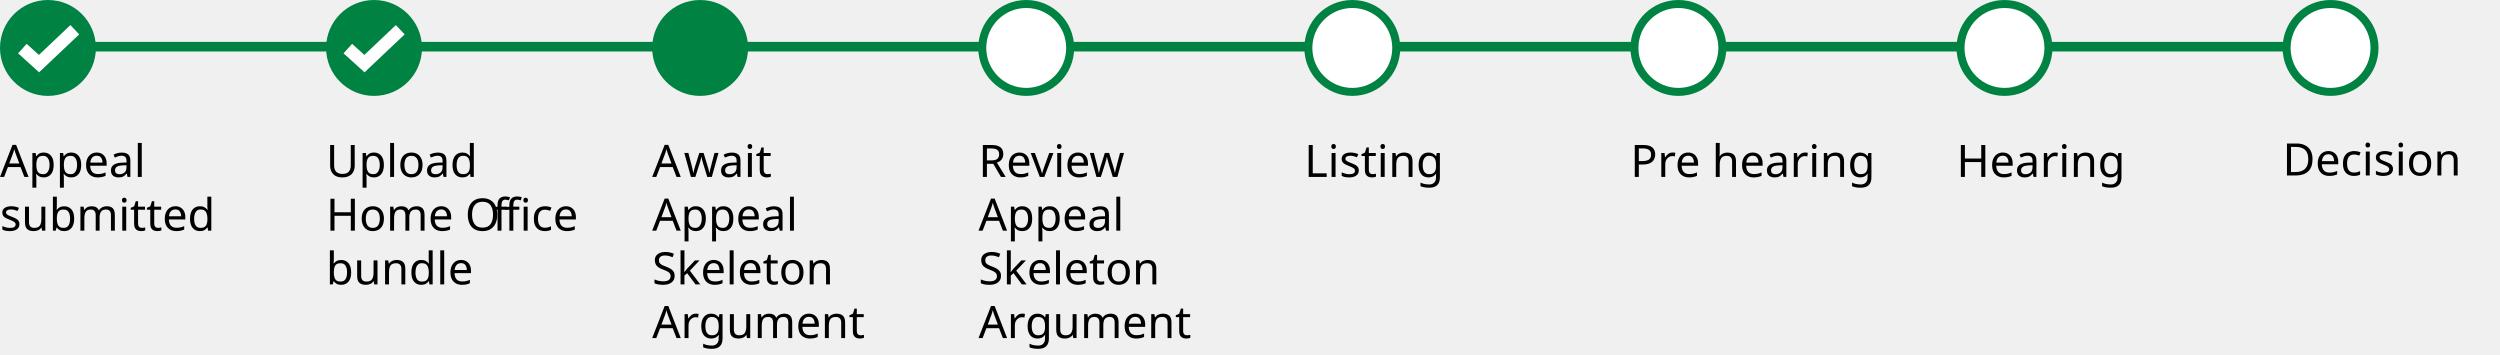
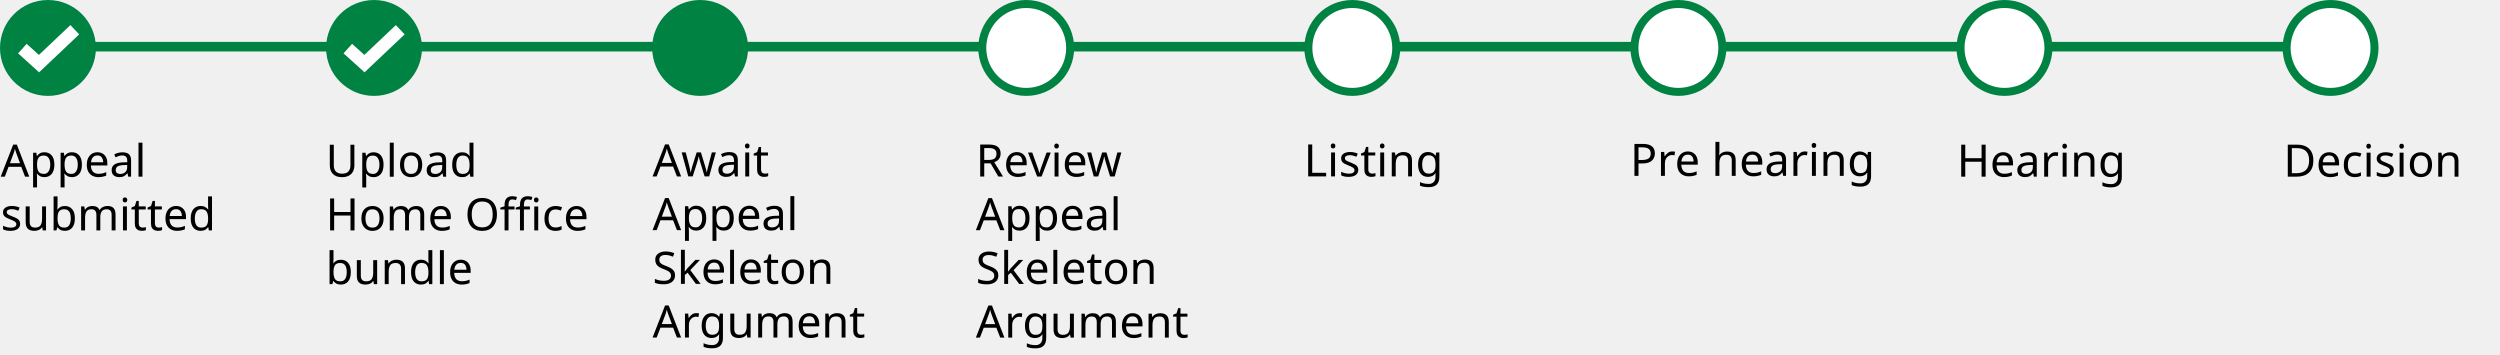
<svg xmlns="http://www.w3.org/2000/svg" version="1.1" id="Layer_1" x="0px" y="0px" width="782px" height="110.9px" viewBox="0 0 782 110.9" style="enable-background:new 0 0 782 110.9;" xml:space="preserve">
  <style type="text/css">
- 	.st0{fill-rule:evenodd;clip-rule:evenodd;fill:#F3F2F1;}
- 	.st1{fill:none;stroke:#008242;stroke-width:3;stroke-miterlimit:10;}
- 	.st2{fill:#008242;}
- 	.st3{fill:#FFFFFF;}
- 	.st4{fill:none;stroke:#FFFFFF;stroke-width:4;stroke-miterlimit:10;}
- 	.st5{fill:none;}
- 	.st6{font-family:'ArialMT';}
- 	.st7{font-size:14px;}
- 	.st8{font-family:'Arial-BoldMT';}
- 	.st9{fill:#F3F2F1;}
- 	.st10{fill:#1D70B8;}
- 	.st11{fill:#F8F8F8;}
- 	.st12{fill:#FFFFFF;stroke:#979797;stroke-width:3;}
- 	.st13{fill:#D7D7D7;}
- 	.st14{fill:none;stroke:#979797;}
- 	.st15{fill:none;stroke:#979797;stroke-linecap:square;}
- 	.st16{fill:#C9E1F1;}
- 	.st17{fill:#FFFFFF;stroke:#000000;stroke-width:3;}
- 	.st18{fill:none;stroke:#FF0000;stroke-width:2;}
- 	.st19{fill:#9B9B9B;}
- 	.st20{fill-rule:evenodd;clip-rule:evenodd;fill:#D8D8D8;}
- 	.st21{fill:#FFFFFF;stroke:#9B9B9B;}
- 	.st22{fill:none;stroke:#9B9B9B;}
- 	.st23{fill:#FFFFFF;stroke:#FF0000;stroke-width:2;}
- 	.st24{fill-rule:evenodd;clip-rule:evenodd;fill:#F8E71C;}
- 	.st25{fill-rule:evenodd;clip-rule:evenodd;}
- 	.st26{fill:none;stroke:#FFFFFF;stroke-width:4;stroke-linecap:square;}
- 	.st27{fill-rule:evenodd;clip-rule:evenodd;fill:#FFFFFF;}
- 	.st28{fill-rule:evenodd;clip-rule:evenodd;fill:#00703C;}
- 	.st29{fill:#B10E1E;}
- 	.st30{fill-rule:evenodd;clip-rule:evenodd;fill:#B10E1E;}
- 	.st31{fill-rule:evenodd;clip-rule:evenodd;fill:#B10E1E;stroke:#979797;}
- 	.st32{fill-rule:evenodd;clip-rule:evenodd;fill:#D0021B;}
+ 	.st0{fill:#F3F2F1;}
+ 	.st1{fill-rule:evenodd;clip-rule:evenodd;fill:#F3F2F1;}
+ 	.st2{fill:none;stroke:#008242;stroke-width:3;stroke-miterlimit:10;}
+ 	.st3{fill:#008242;}
+ 	.st4{fill:#FFFFFF;}
+ 	.st5{fill:none;stroke:#FFFFFF;stroke-width:4;stroke-miterlimit:10;}
+ 	.st6{fill:#1D70B8;}
+ 	.st7{fill:#F8F8F8;}
+ 	.st8{fill:#FFFFFF;stroke:#979797;stroke-width:3;}
+ 	.st9{fill:#D7D7D7;}
+ 	.st10{fill:none;stroke:#979797;}
+ 	.st11{fill:none;stroke:#979797;stroke-linecap:square;}
+ 	.st12{fill:#C9E1F1;}
+ 	.st13{fill:#FFFFFF;stroke:#000000;stroke-width:3;}
+ 	.st14{fill:none;stroke:#FF0000;stroke-width:2;}
+ 	.st15{fill:#9B9B9B;}
+ 	.st16{fill-rule:evenodd;clip-rule:evenodd;fill:#D8D8D8;}
+ 	.st17{fill:#FFFFFF;stroke:#9B9B9B;}
+ 	.st18{fill:none;stroke:#9B9B9B;}
+ 	.st19{fill:#FFFFFF;stroke:#FF0000;stroke-width:2;}
+ 	.st20{fill-rule:evenodd;clip-rule:evenodd;fill:#F8E71C;}
+ 	.st21{fill-rule:evenodd;clip-rule:evenodd;}
+ 	.st22{fill:none;stroke:#FFFFFF;stroke-width:4;stroke-linecap:square;}
+ 	.st23{fill-rule:evenodd;clip-rule:evenodd;fill:#FFFFFF;}
+ 	.st24{fill-rule:evenodd;clip-rule:evenodd;fill:#00703C;}
+ 	.st25{fill:#B10E1E;}
+ 	.st26{fill-rule:evenodd;clip-rule:evenodd;fill:#B10E1E;}
+ 	.st27{fill-rule:evenodd;clip-rule:evenodd;fill:#B10E1E;stroke:#979797;}
+ 	.st28{fill-rule:evenodd;clip-rule:evenodd;fill:#D0021B;}
+ 	.st29{fill:none;stroke:#DF0A15;stroke-miterlimit:10;}
+ 	.st30{fill:none;}
+ 	.st31{font-family:'ArialMT';}
+ 	.st32{font-size:14px;}
+ 	.st33{font-family:'Arial-BoldMT';}
+ 	.st34{fill:#F7931E;}
</style>
-   <line class="st1" x1="15" y1="14.6" x2="729" y2="14.6" />
+   <line class="st2" x1="15" y1="14.6" x2="729" y2="14.6" />
  <g>
-     <circle class="st2" cx="15" cy="15" r="15" />
+     <circle class="st3" cx="15" cy="15" r="15" />
  </g>
-   <polyline class="st4" points="7,15.2 12.2,19.9 23.4,9.3 " />
+   <polyline class="st5" points="7,15.2 12.2,19.9 23.4,9.3 " />
  <g>
-     <circle class="st2" cx="117" cy="15" r="15" />
+     <circle class="st3" cx="117" cy="15" r="15" />
  </g>
-   <polyline class="st4" points="108.8,15.2 114,19.9 125.2,9.3 " />
+   <polyline class="st5" points="108.8,15.2 114,19.9 125.2,9.3 " />
  <g>
-     <circle class="st2" cx="219" cy="15" r="15" />
+     <circle class="st3" cx="219" cy="15" r="15" />
  </g>
  <g>
-     <circle class="st3" cx="321" cy="15" r="13.8" />
+     <circle class="st4" cx="321" cy="15" r="13.8" />
    <g>
-       <path class="st2" d="M321,2.5c6.9,0,12.5,5.6,12.5,12.5s-5.6,12.5-12.5,12.5s-12.5-5.6-12.5-12.5S314.1,2.5,321,2.5 M321,0    c-8.3,0-15,6.7-15,15c0,8.3,6.7,15,15,15c8.3,0,15-6.7,15-15C336,6.7,329.3,0,321,0L321,0z" />
+       <path class="st3" d="M321,2.5c6.9,0,12.5,5.6,12.5,12.5s-5.6,12.5-12.5,12.5s-12.5-5.6-12.5-12.5S314.1,2.5,321,2.5 M321,0    c-8.3,0-15,6.7-15,15c0,8.3,6.7,15,15,15c8.3,0,15-6.7,15-15C336,6.7,329.3,0,321,0L321,0z" />
    </g>
  </g>
  <g>
-     <circle class="st3" cx="423" cy="15" r="13.8" />
+     <circle class="st4" cx="423" cy="15" r="13.8" />
    <g>
-       <path class="st2" d="M423,2.5c6.9,0,12.5,5.6,12.5,12.5s-5.6,12.5-12.5,12.5s-12.5-5.6-12.5-12.5S416.1,2.5,423,2.5 M423,0    c-8.3,0-15,6.7-15,15s6.7,15,15,15s15-6.7,15-15S431.3,0,423,0L423,0z" />
+       <path class="st3" d="M423,2.5c6.9,0,12.5,5.6,12.5,12.5s-5.6,12.5-12.5,12.5s-12.5-5.6-12.5-12.5S416.1,2.5,423,2.5 M423,0    c-8.3,0-15,6.7-15,15c0,8.3,6.7,15,15,15s15-6.7,15-15C438,6.7,431.3,0,423,0L423,0z" />
    </g>
  </g>
  <g>
-     <circle class="st3" cx="525" cy="15" r="13.8" />
+     <circle class="st4" cx="525" cy="15" r="13.8" />
    <g>
-       <path class="st2" d="M525,2.5c6.9,0,12.5,5.6,12.5,12.5s-5.6,12.5-12.5,12.5s-12.5-5.6-12.5-12.5S518.1,2.5,525,2.5 M525,0    c-8.3,0-15,6.7-15,15s6.7,15,15,15s15-6.7,15-15S533.3,0,525,0L525,0z" />
+       <path class="st3" d="M525,2.5c6.9,0,12.5,5.6,12.5,12.5s-5.6,12.5-12.5,12.5s-12.5-5.6-12.5-12.5S518.1,2.5,525,2.5 M525,0    c-8.3,0-15,6.7-15,15c0,8.3,6.7,15,15,15s15-6.7,15-15C540,6.7,533.3,0,525,0L525,0z" />
    </g>
  </g>
  <g>
-     <circle class="st3" cx="627" cy="15" r="13.8" />
+     <circle class="st4" cx="627" cy="15" r="13.8" />
    <g>
-       <path class="st2" d="M627,2.5c6.9,0,12.5,5.6,12.5,12.5s-5.6,12.5-12.5,12.5s-12.5-5.6-12.5-12.5S620.1,2.5,627,2.5 M627,0    c-8.3,0-15,6.7-15,15s6.7,15,15,15s15-6.7,15-15S635.3,0,627,0L627,0z" />
+       <path class="st3" d="M627,2.5c6.9,0,12.5,5.6,12.5,12.5s-5.6,12.5-12.5,12.5s-12.5-5.6-12.5-12.5S620.1,2.5,627,2.5 M627,0    c-8.3,0-15,6.7-15,15c0,8.3,6.7,15,15,15s15-6.7,15-15C642,6.7,635.3,0,627,0L627,0z" />
    </g>
  </g>
  <g>
-     <circle class="st3" cx="729" cy="15" r="13.8" />
+     <circle class="st4" cx="729" cy="15" r="13.8" />
    <g>
-       <path class="st2" d="M729,2.5c6.9,0,12.5,5.6,12.5,12.5s-5.6,12.5-12.5,12.5s-12.5-5.6-12.5-12.5S722.1,2.5,729,2.5 M729,0    c-8.3,0-15,6.7-15,15s6.7,15,15,15s15-6.7,15-15S737.3,0,729,0L729,0z" />
+       <path class="st3" d="M729,2.5c6.9,0,12.5,5.6,12.5,12.5s-5.6,12.5-12.5,12.5s-12.5-5.6-12.5-12.5S722.1,2.5,729,2.5 M729,0    c-8.3,0-15,6.7-15,15c0,8.3,6.7,15,15,15s15-6.7,15-15C744,6.7,737.3,0,729,0L729,0z" />
    </g>
  </g>
-   <rect y="45.3" class="st5" width="64.8" height="27.4" />
-   <text transform="matrix(1 0 0 1 -5.817729e-04 55.3533)">
-     <tspan x="0" y="0" class="st6 st7">Appeal </tspan>
-     <tspan x="0" y="16.8" class="st6 st7">submitted</tspan>
-   </text>
-   <rect x="102" y="45.3" class="st5" width="78.5" height="44.2" />
-   <text transform="matrix(1 0 0 1 102.0002 55.3533)">
-     <tspan x="0" y="0" class="st6 st7">Upload </tspan>
-     <tspan x="0" y="16.8" class="st6 st7">Home O</tspan>
-     <tspan x="52.1" y="16.8" class="st6 st7">f</tspan>
-     <tspan x="55.8" y="16.8" class="st6 st7">fice </tspan>
-     <tspan x="0" y="33.6" class="st6 st7">bundle</tspan>
-   </text>
-   <rect x="204" y="45.3" class="st5" width="70.7" height="62.7" />
-   <text transform="matrix(1 0 0 1 204.0004 55.3538)">
-     <tspan x="0" y="0" class="st8 st7">A</tspan>
-     <tspan x="9.9" y="0" class="st8 st7">wait </tspan>
-     <tspan x="0" y="16.8" class="st8 st7">Appeal </tspan>
-     <tspan x="0" y="33.6" class="st8 st7">Skeleton </tspan>
-     <tspan x="0" y="50.4" class="st8 st7">Argument</tspan>
-   </text>
-   <rect x="306.1" y="45.3" class="st5" width="61.9" height="62.7" />
-   <text transform="matrix(1 0 0 1 306.0812 55.3533)">
-     <tspan x="0" y="0" class="st6 st7">Review </tspan>
-     <tspan x="0" y="16.8" class="st6 st7">Appeal </tspan>
-     <tspan x="0" y="33.6" class="st6 st7">Skeleton </tspan>
-     <tspan x="0" y="50.4" class="st6 st7">Argument</tspan>
-   </text>
-   <rect x="408" y="45.3" class="st5" width="47.1" height="12.1" />
-   <text transform="matrix(1 0 0 1 408.0004 55.3533)" class="st6 st7">Listing</text>
-   <rect x="510" y="45.3" class="st5" width="82" height="10.6" />
-   <text transform="matrix(1 0 0 1 510.0004 55.3533)" class="st6 st7">Pre hearing</text>
-   <rect x="612" y="45.3" class="st5" width="53" height="12.1" />
-   <text transform="matrix(1 0 0 1 612.0004 55.3533)" class="st6 st7">Hearing</text>
-   <rect x="714" y="44.9" class="st5" width="69.3" height="11.1" />
-   <text transform="matrix(1 0 0 1 714.0004 54.8926)" class="st6 st7">Decision</text>
+   <g>
+     <rect x="0.2" y="45.2" class="st30" width="76.9" height="73.3" />
+     <text transform="matrix(1 0 0 1 0.2181 55.2662)">
+       <tspan x="0" y="0" class="st31 st32">Appeal</tspan>
+       <tspan x="0" y="16.8" class="st31 st32">submitted</tspan>
+     </text>
+     <rect x="101.9" y="45.3" class="st30" width="99" height="56.5" />
+     <text transform="matrix(1 0 0 1 101.8969 55.2762)">
+       <tspan x="0" y="0" class="st31 st32">Upload</tspan>
+       <tspan x="0" y="16.8" class="st31 st32">Home Office</tspan>
+       <tspan x="0" y="33.6" class="st31 st32">bundle</tspan>
+     </text>
+     <rect x="204.1" y="45.2" class="st30" width="99" height="75.7" />
+     <text transform="matrix(1 0 0 1 204.1236 55.1906)">
+       <tspan x="0" y="0" class="st33 st32">Await </tspan>
+       <tspan x="0" y="16.8" class="st33 st32">Appeal</tspan>
+       <tspan x="0" y="33.6" class="st33 st32">Skeleton</tspan>
+       <tspan x="0" y="50.4" class="st33 st32">Argument</tspan>
+       <tspan x="66.1" y="50.4" class="st31 st32"> </tspan>
+     </text>
+     <rect x="305.2" y="45.2" class="st30" width="99" height="75.7" />
+     <text transform="matrix(1 0 0 1 305.2457 55.2111)">
+       <tspan x="0" y="0" class="st31 st32">Review</tspan>
+       <tspan x="0" y="16.8" class="st31 st32">Appeal</tspan>
+       <tspan x="0" y="33.6" class="st31 st32">Skeleton </tspan>
+       <tspan x="0" y="50.4" class="st31 st32">Argument</tspan>
+     </text>
+     <rect x="407.8" y="45.2" class="st30" width="99" height="75.7" />
+     <text transform="matrix(1 0 0 1 407.8379 55.186)" class="st31 st32">Listing</text>
+     <rect x="509.9" y="45" class="st30" width="99" height="75.7" />
+     <text transform="matrix(1 0 0 1 509.8949 55.0168)" class="st31 st32">Pre hearing</text>
+     <rect x="612.1" y="45.2" class="st30" width="99" height="75.7" />
+     <text transform="matrix(1 0 0 1 612.1071 55.2515)" class="st31 st32">Hearing</text>
+     <rect x="714.3" y="45.2" class="st30" width="99" height="75.7" />
+     <text transform="matrix(1 0 0 1 714.2598 55.2621)" class="st31 st32">Decision</text>
+   </g>
</svg>
